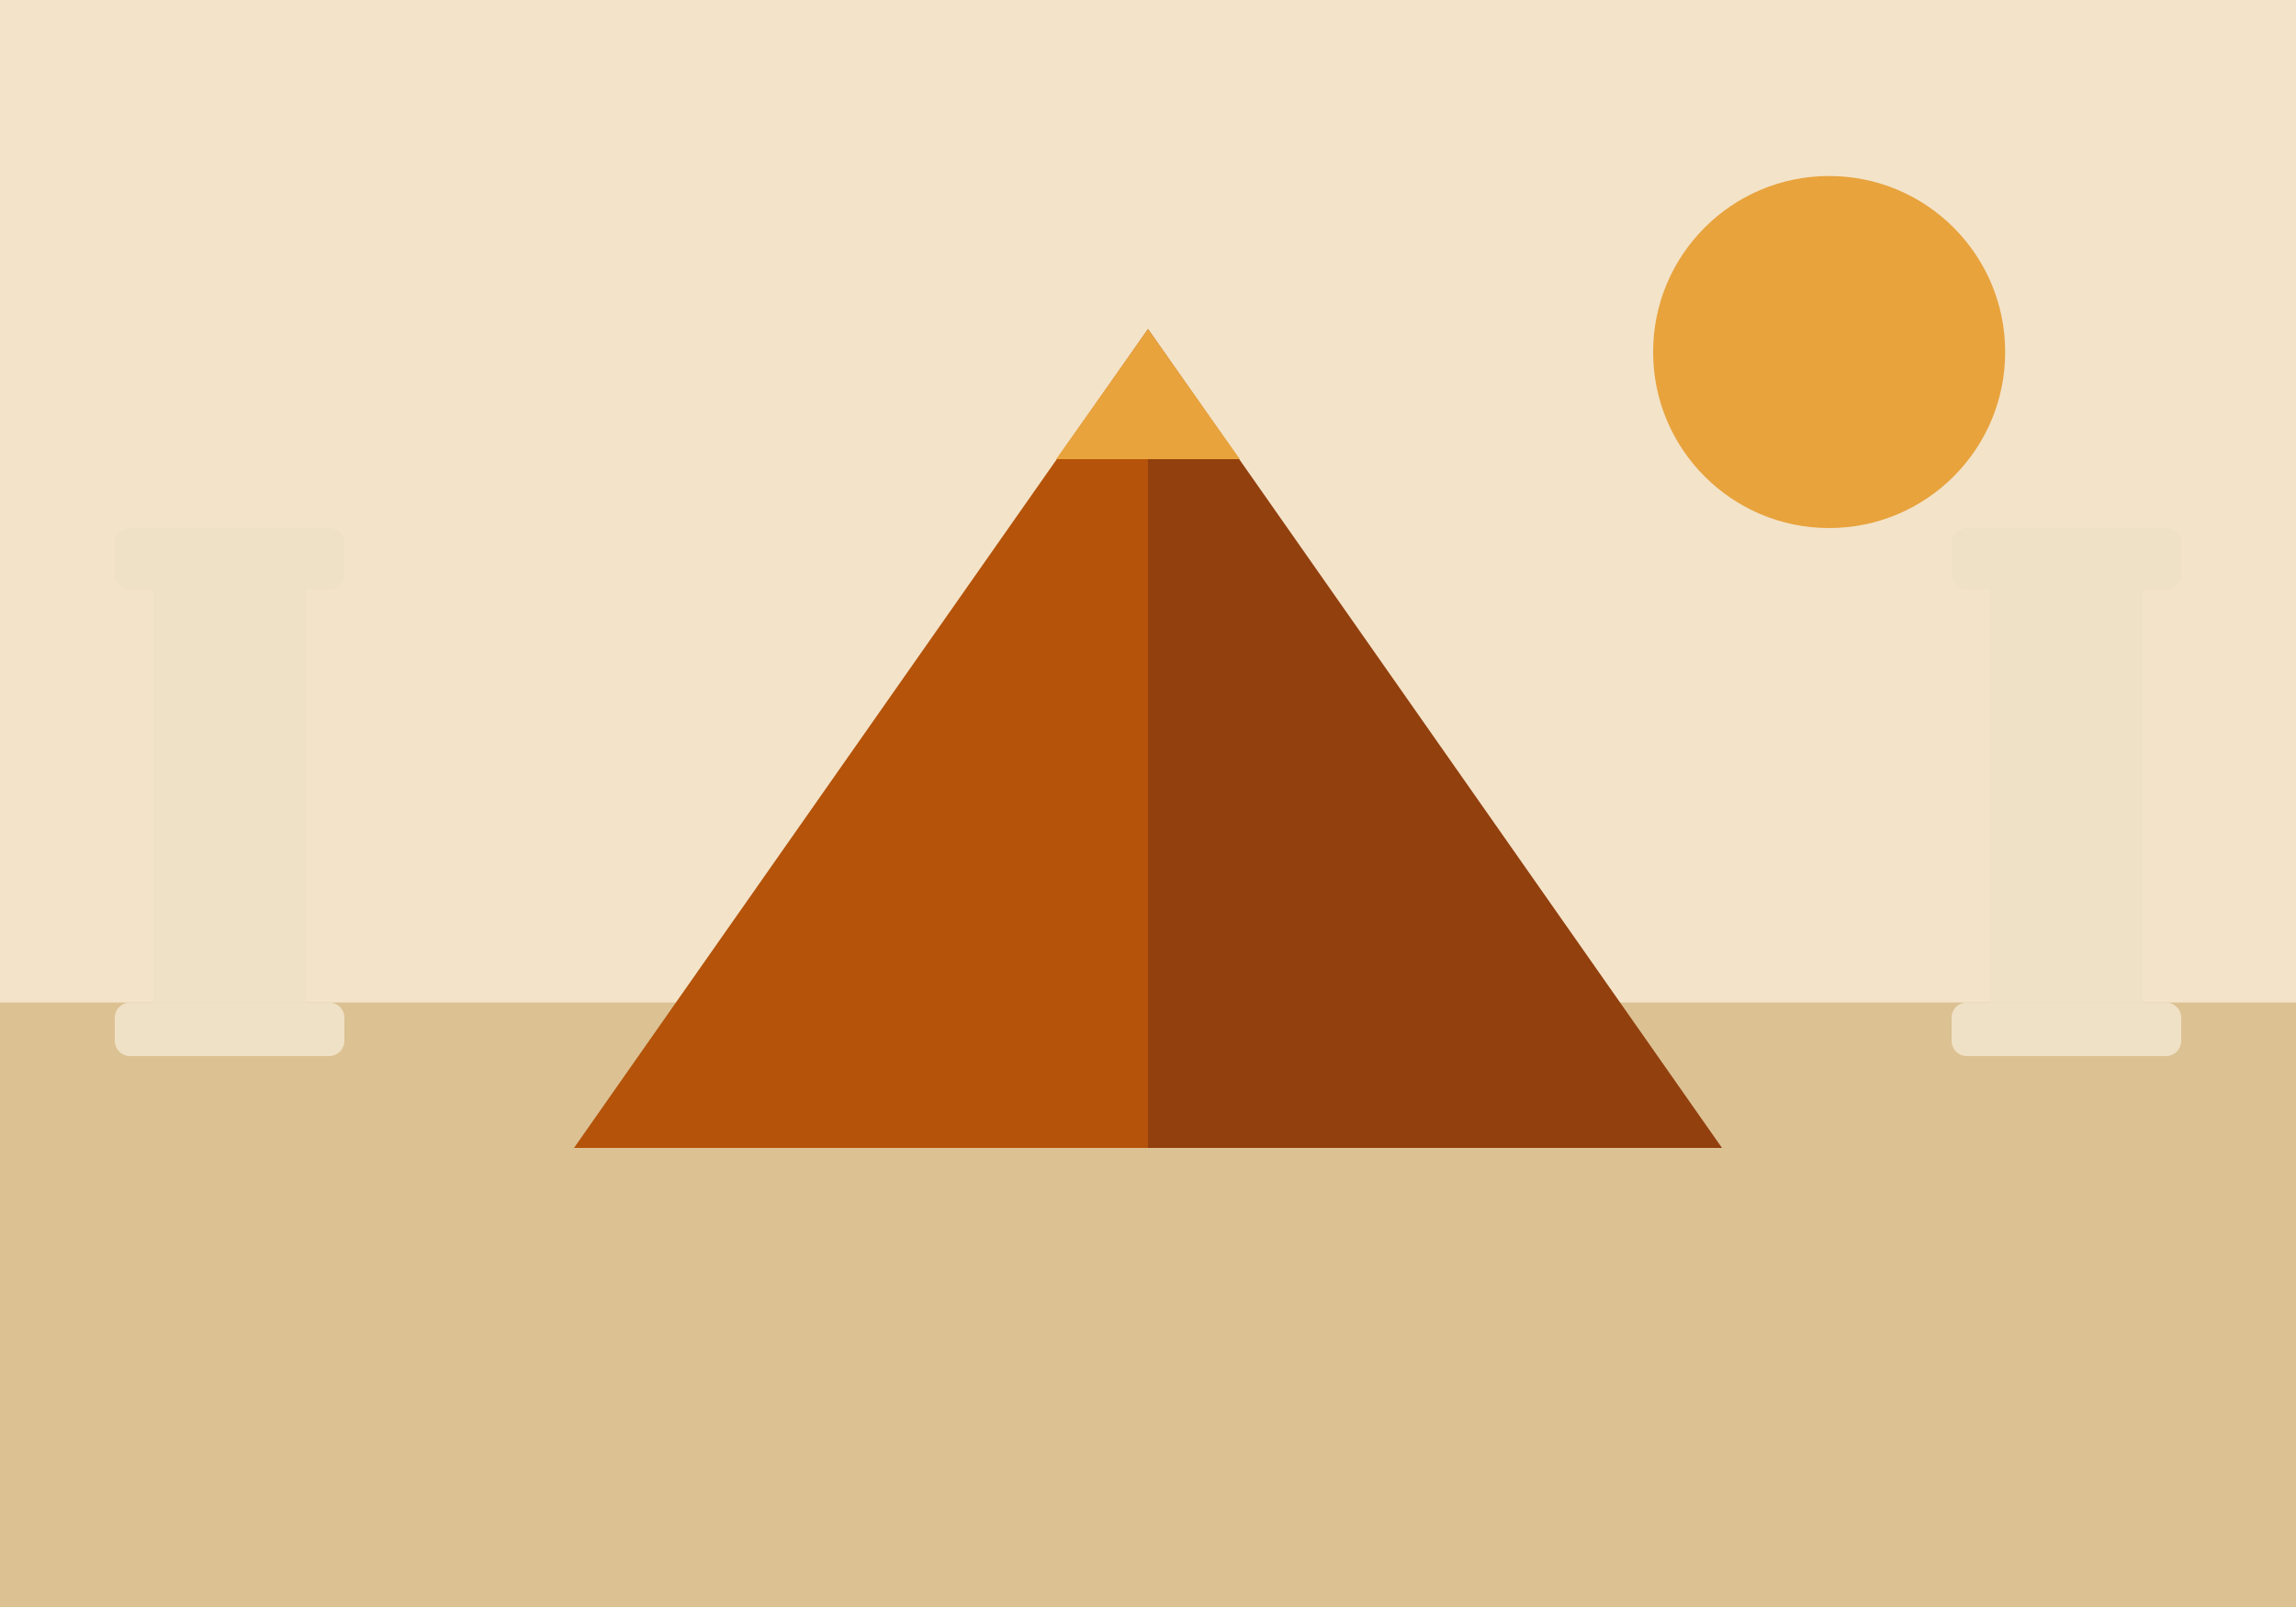
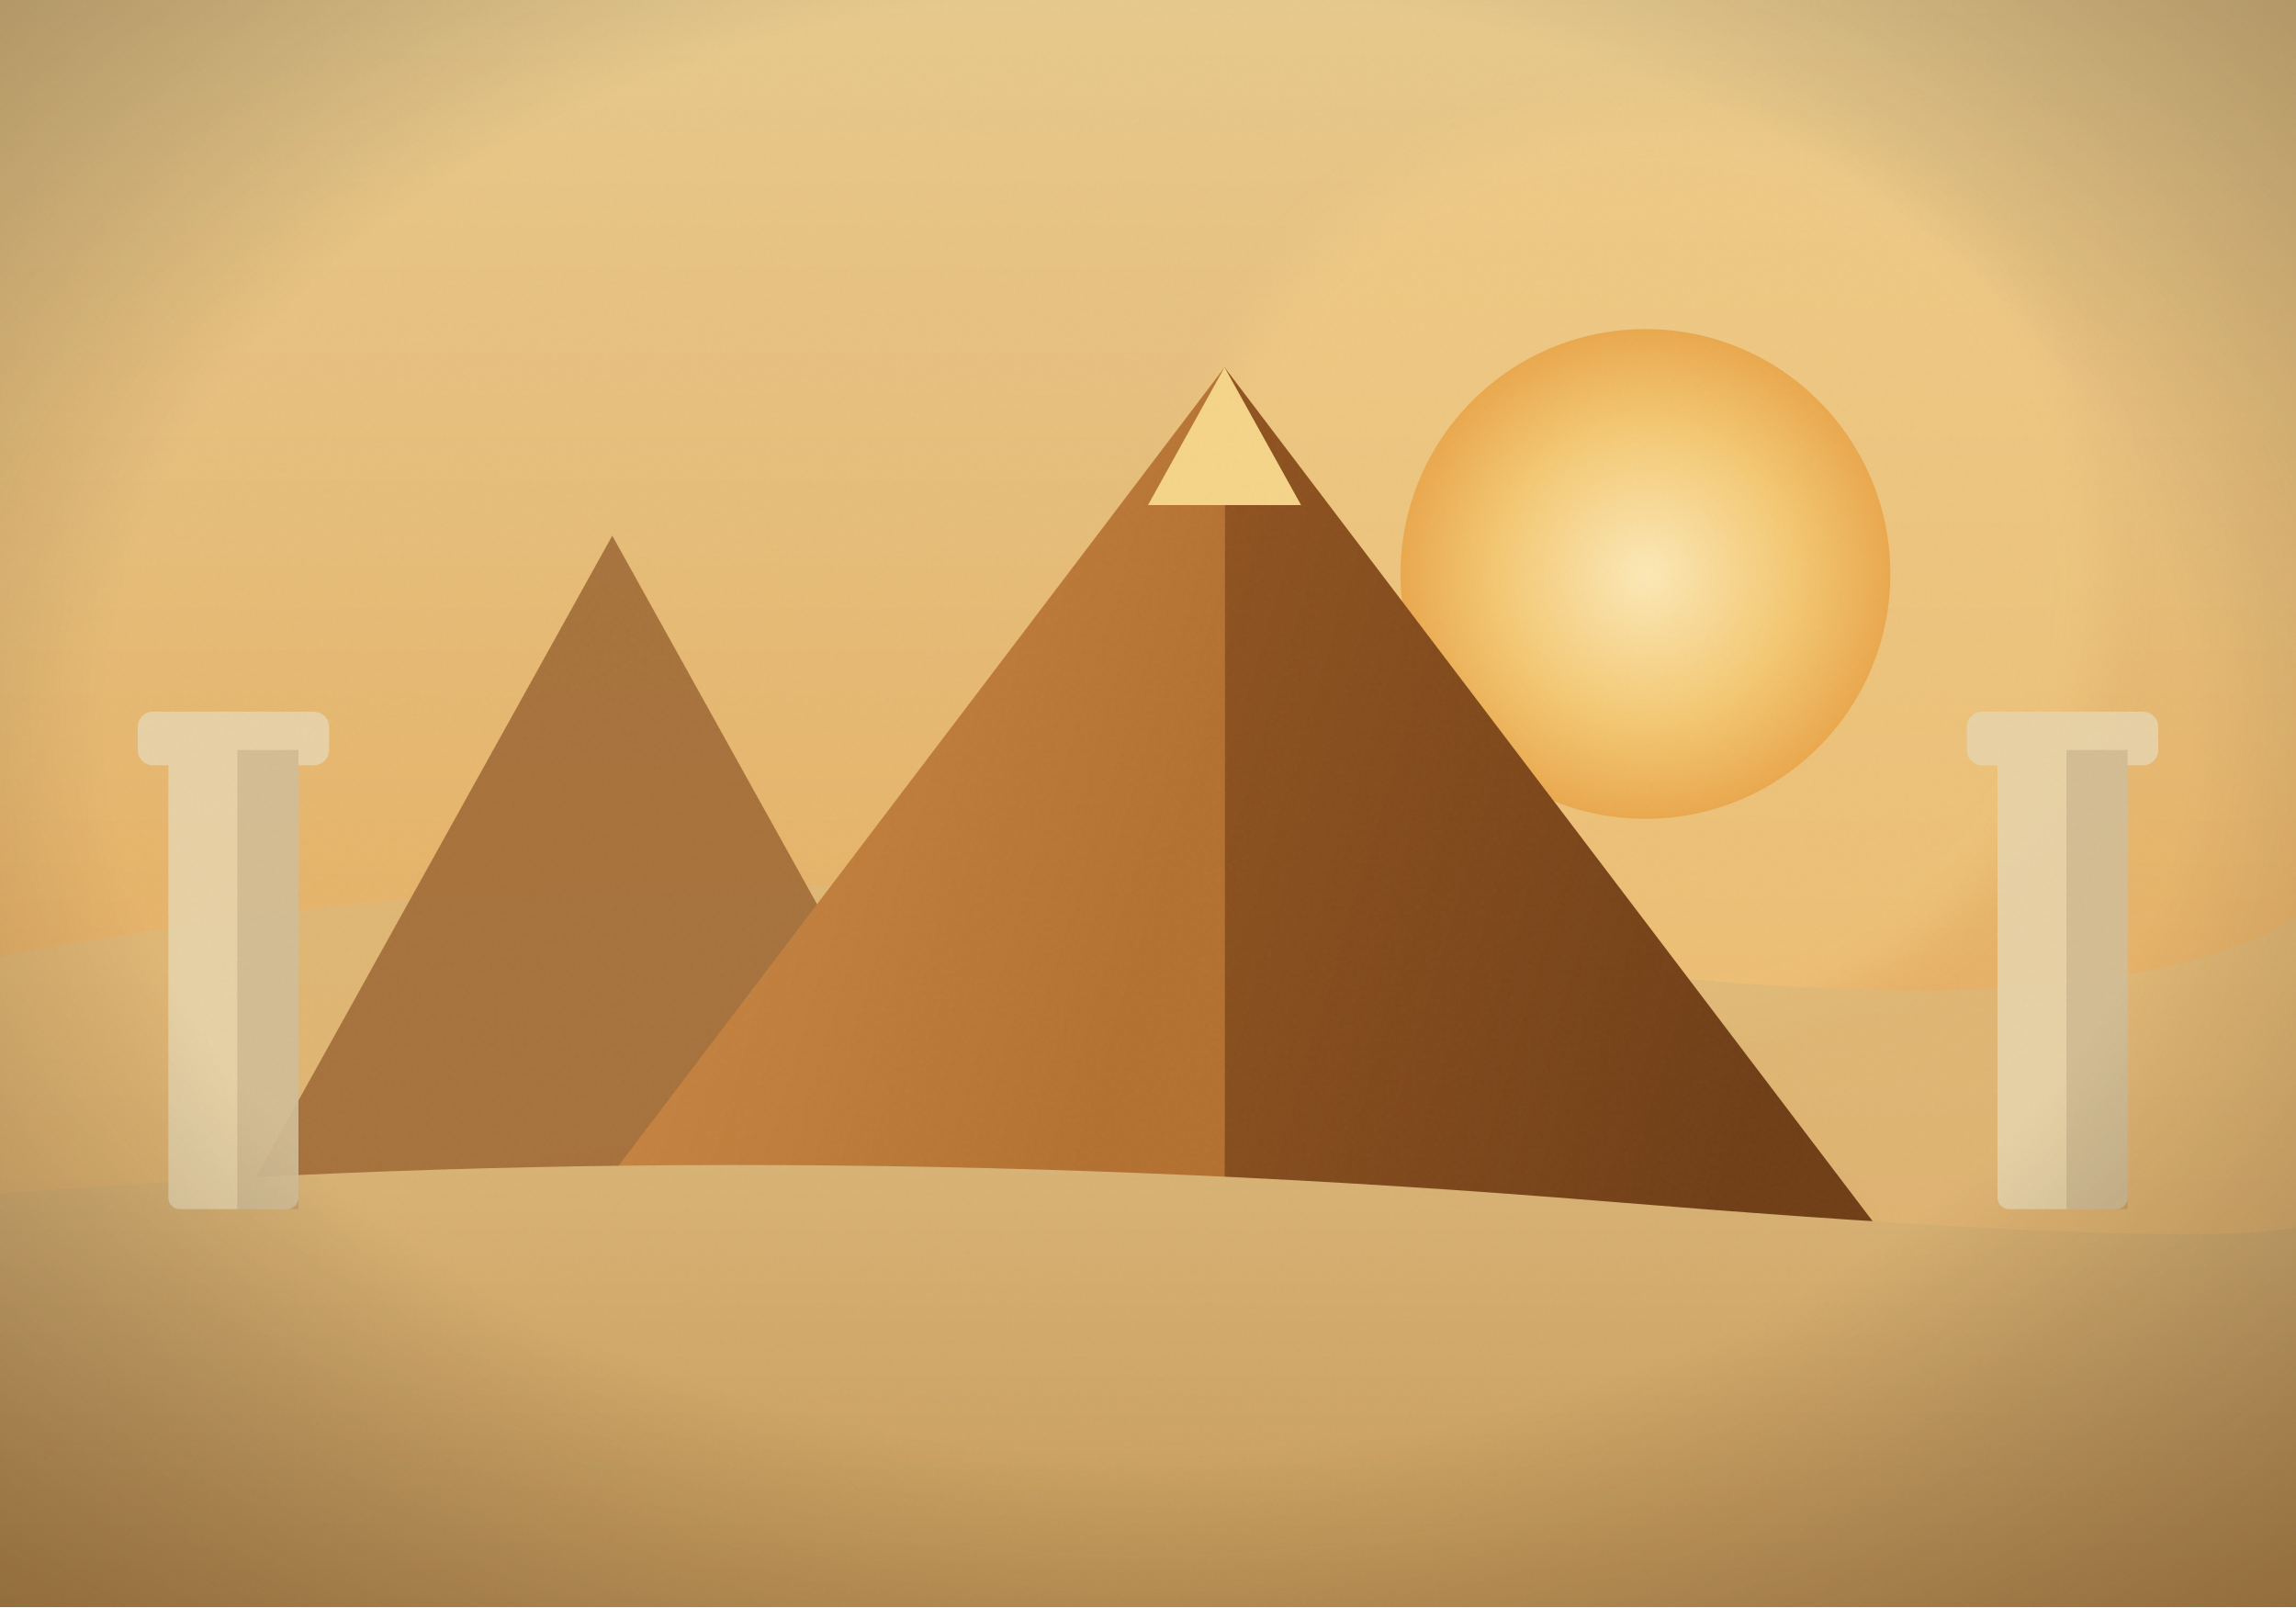
<svg xmlns="http://www.w3.org/2000/svg" width="600" height="420" viewBox="0 0 600 420">
-   <rect width="600" height="420" fill="#f3e3c9" />
-   <rect y="262" width="600" height="158" fill="#dcc193" />
-   <circle cx="478" cy="92" r="46" fill="#e8a33d" />
-   <g fill="#efe1c6">
-     <rect x="40" y="150" width="40" height="112" />
-     <rect x="30" y="138" width="60" height="16" rx="4" />
-     <rect x="30" y="262" width="60" height="14" rx="4" />
-     <rect x="520" y="150" width="40" height="112" />
-     <rect x="510" y="138" width="60" height="16" rx="4" />
-     <rect x="510" y="262" width="60" height="14" rx="4" />
+   <defs>
+     <linearGradient id="sky7" x1="0" y1="0" x2="0" y2="1">
+       <stop offset="0" stop-color="#e7c98c" />
+       <stop offset="0.55" stop-color="#e6b46a" />
+       <stop offset="1" stop-color="#e59a52" />
+     </linearGradient>
+     <radialGradient id="sun7" cx="0.5" cy="0.5" r="0.5">
+       <stop offset="0" stop-color="#fce8b6" />
+       <stop offset="0.6" stop-color="#f4c873" />
+       <stop offset="1" stop-color="#eaa84d" />
+     </radialGradient>
+     <linearGradient id="sand7" x1="0" y1="0" x2="0" y2="1">
+       <stop offset="0" stop-color="#d8b274" />
+       <stop offset="1" stop-color="#c79a59" />
+     </linearGradient>
+     <linearGradient id="pyrLit" x1="0" y1="0" x2="1" y2="0.4">
+       <stop offset="0" stop-color="#cf8d4a" />
+       <stop offset="1" stop-color="#b3702f" />
+     </linearGradient>
+     <linearGradient id="pyrShade" x1="0" y1="0" x2="1" y2="0.4">
+       <stop offset="0" stop-color="#90531f" />
+       <stop offset="1" stop-color="#6f3d15" />
+     </linearGradient>
+     <radialGradient id="vign" cx="0.5" cy="0.45" r="0.75">
+       <stop offset="0.6" stop-color="#000000" stop-opacity="0" />
+       <stop offset="1" stop-color="#3a1f08" stop-opacity="0.38" />
+     </radialGradient>
+     <filter id="soft7" x="-20%" y="-20%" width="140%" height="140%">
+       <feGaussianBlur stdDeviation="6" />
+     </filter>
+     <filter id="grain7" x="0" y="0" width="100%" height="100%">
+       <feTurbulence type="fractalNoise" baseFrequency="0.9" numOctaves="2" stitchTiles="stitch" />
+       <feColorMatrix type="saturate" values="0" />
+       <feComponentTransfer>
+         <feFuncA type="linear" slope="0.08" />
+       </feComponentTransfer>
+     </filter>
+   </defs>
+   <rect width="600" height="420" fill="url(#sky7)" />
+   <circle cx="430" cy="150" r="120" fill="#f6cf85" opacity="0.45" filter="url(#soft7)" />
+   <circle cx="430" cy="150" r="64" fill="url(#sun7)" />
+   <path d="M0 250 Q 180 215 360 245 T 600 240 V420 H0 Z" fill="#dcb877" opacity="0.7" />
+   <ellipse cx="300" cy="322" rx="180" ry="20" fill="#5c3414" opacity="0.28" filter="url(#soft7)" />
+   <polygon points="160,140 60,320 260,320" fill="#9c6531" opacity="0.85" />
+   <polygon points="320,96 320,320 150,320" fill="url(#pyrLit)" />
+   <polygon points="320,96 320,320 490,320" fill="url(#pyrShade)" />
+   <polygon points="320,96 300,132 340,132" fill="#f4d488" />
+   <path d="M0 312 Q 200 296 420 314 T 600 312 V420 H0 Z" fill="url(#sand7)" />
+   <g fill="#e7d3a8" opacity="0.92">
+     <rect x="44" y="196" width="34" height="120" rx="3" />
+     <rect x="36" y="186" width="50" height="14" rx="4" />
+     <rect x="522" y="196" width="34" height="120" rx="3" />
+     <rect x="514" y="186" width="50" height="14" rx="4" />
  </g>
-   <polygon points="300,86 150,300 300,300" fill="#b45309" />
-   <polygon points="300,86 450,300 300,300" fill="#92400e" />
-   <polygon points="300,86 276,120 324,120" fill="#e8a33d" />
+   <g fill="#3a1f08" opacity="0.12">
+     <rect x="62" y="196" width="16" height="120" />
+     <rect x="540" y="196" width="16" height="120" />
+   </g>
+   <rect width="600" height="420" filter="url(#grain7)" opacity="0.5" />
+   <rect width="600" height="420" fill="url(#vign)" />
</svg>
